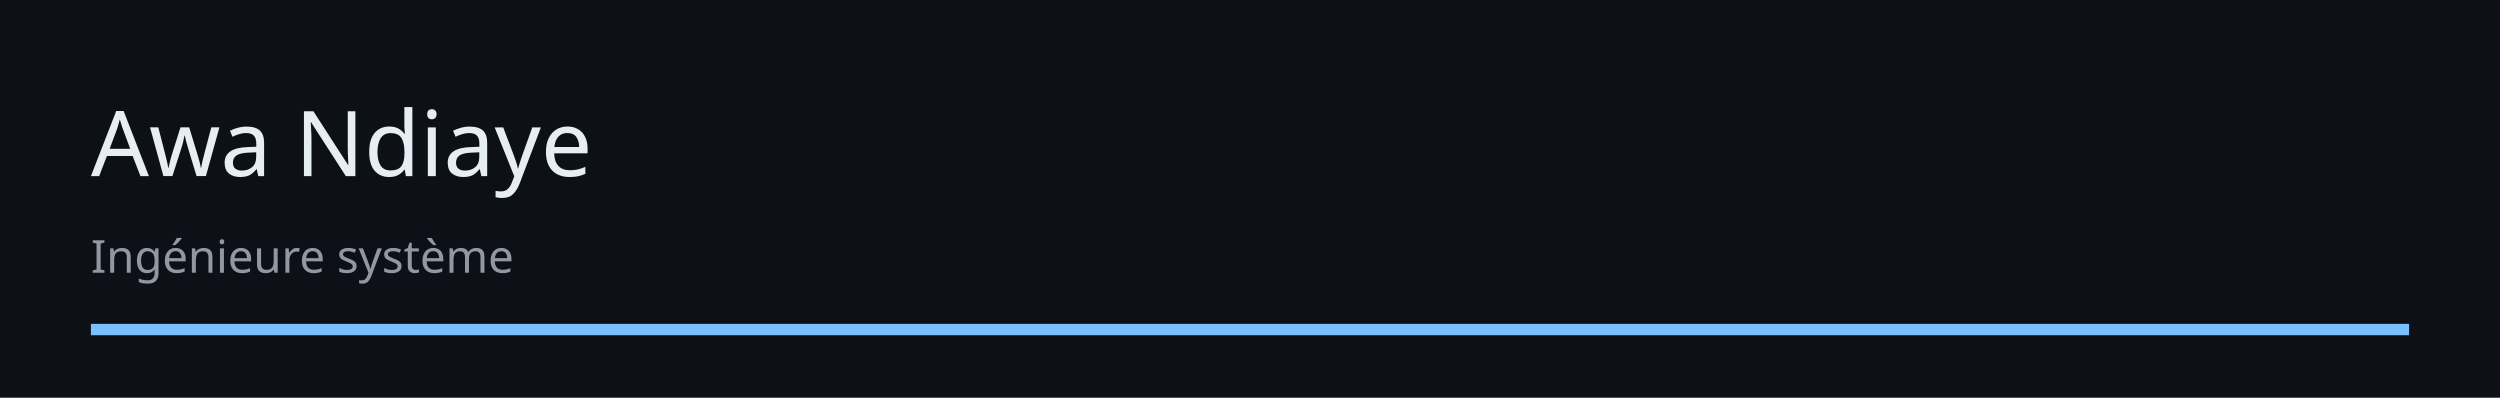
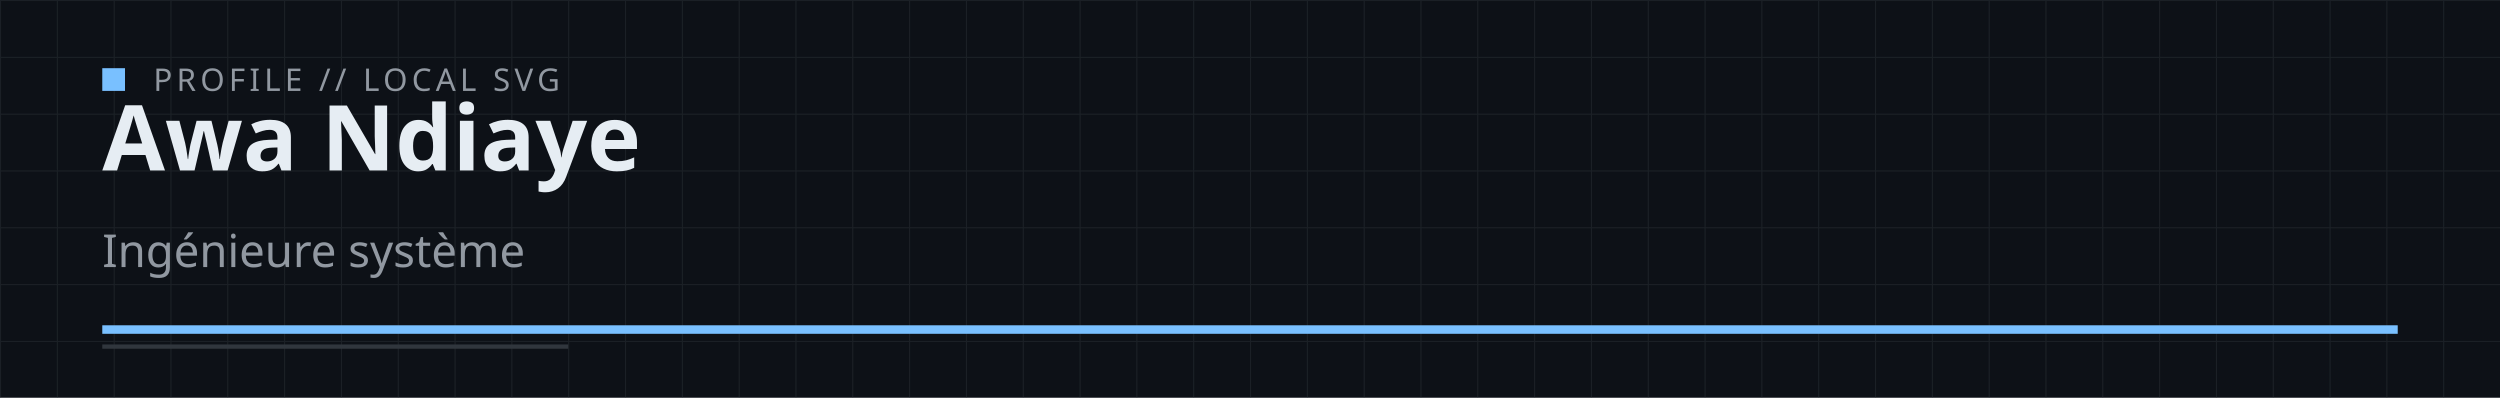
<svg xmlns="http://www.w3.org/2000/svg" width="880" height="140" viewBox="0 0 880 140" role="img">
+   <defs>
+     <pattern id="grid" width="20" height="20" patternUnits="userSpaceOnUse">
+       <path d="M 20 0 L 0 0 0 20" fill="none" stroke="#30363d" stroke-width="0.75" opacity="0.4" />
+     </pattern>
+   </defs>
  <rect width="880" height="140" fill="#0d1117" />
-   <text x="32" y="62" fill="#e6edf3" font-family="ui-sans-serif, system-ui, sans-serif" font-size="32">Awa Ndiaye</text>
-   <text x="32" y="96" fill="#9198a1" font-family="ui-sans-serif, system-ui, sans-serif" font-size="16">Ingénieure système</text>
-   <line x1="32" y1="116" x2="848" y2="116" stroke="#79c0ff" stroke-width="4" />
+   <rect width="880" height="140" fill="url(#grid)" />
+   <rect x="36" y="24" width="8" height="8" fill="#79c0ff" />
+   <text x="54" y="32" fill="#9198a1" font-family="ui-sans-serif, system-ui, sans-serif" font-size="11" letter-spacing="1.5">PROFILE // LOCAL SVG</text>
+   <text x="36" y="60" fill="#e6edf3" font-family="ui-sans-serif, system-ui, sans-serif" font-size="32" font-weight="bold">Awa Ndiaye</text>
+   <text x="36" y="94" fill="#9198a1" font-family="ui-sans-serif, system-ui, sans-serif" font-size="16">Ingénieure système</text>
+   <line x1="36" y1="116" x2="844" y2="116" stroke="#79c0ff" stroke-width="3" />
+   <line x1="36" y1="122" x2="200" y2="122" stroke="#30363d" stroke-width="1.5" />
</svg>
